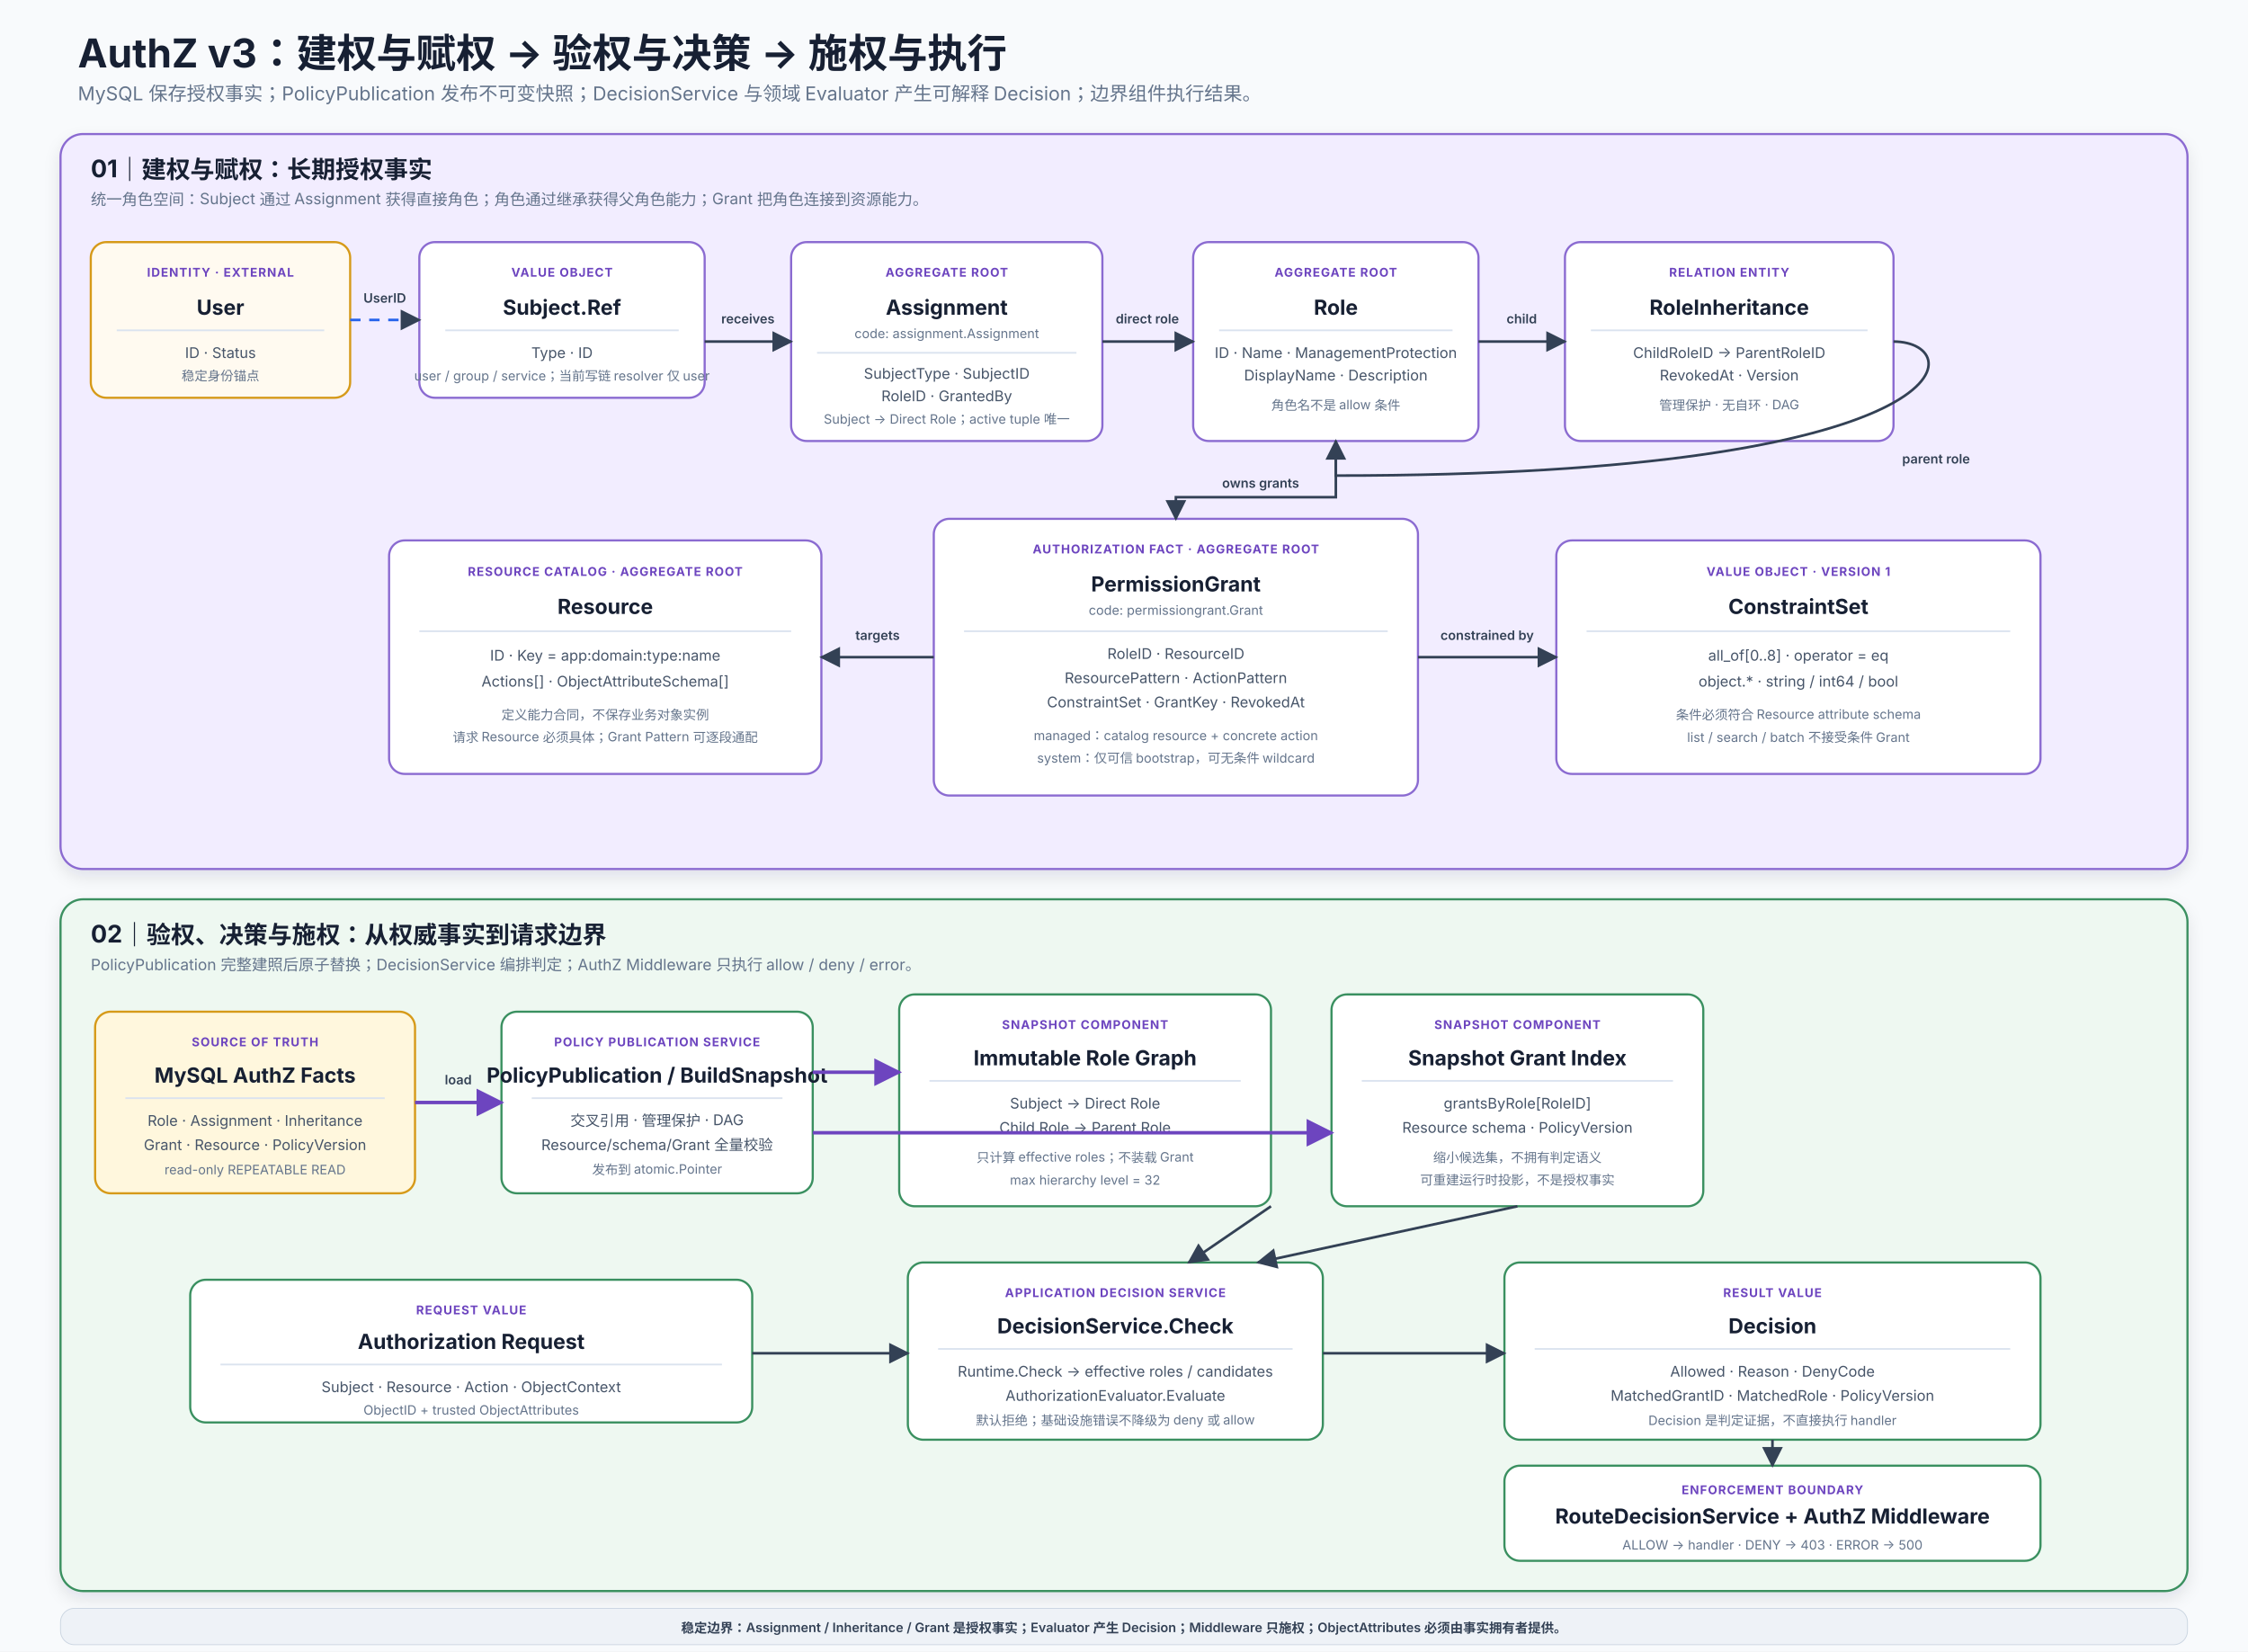
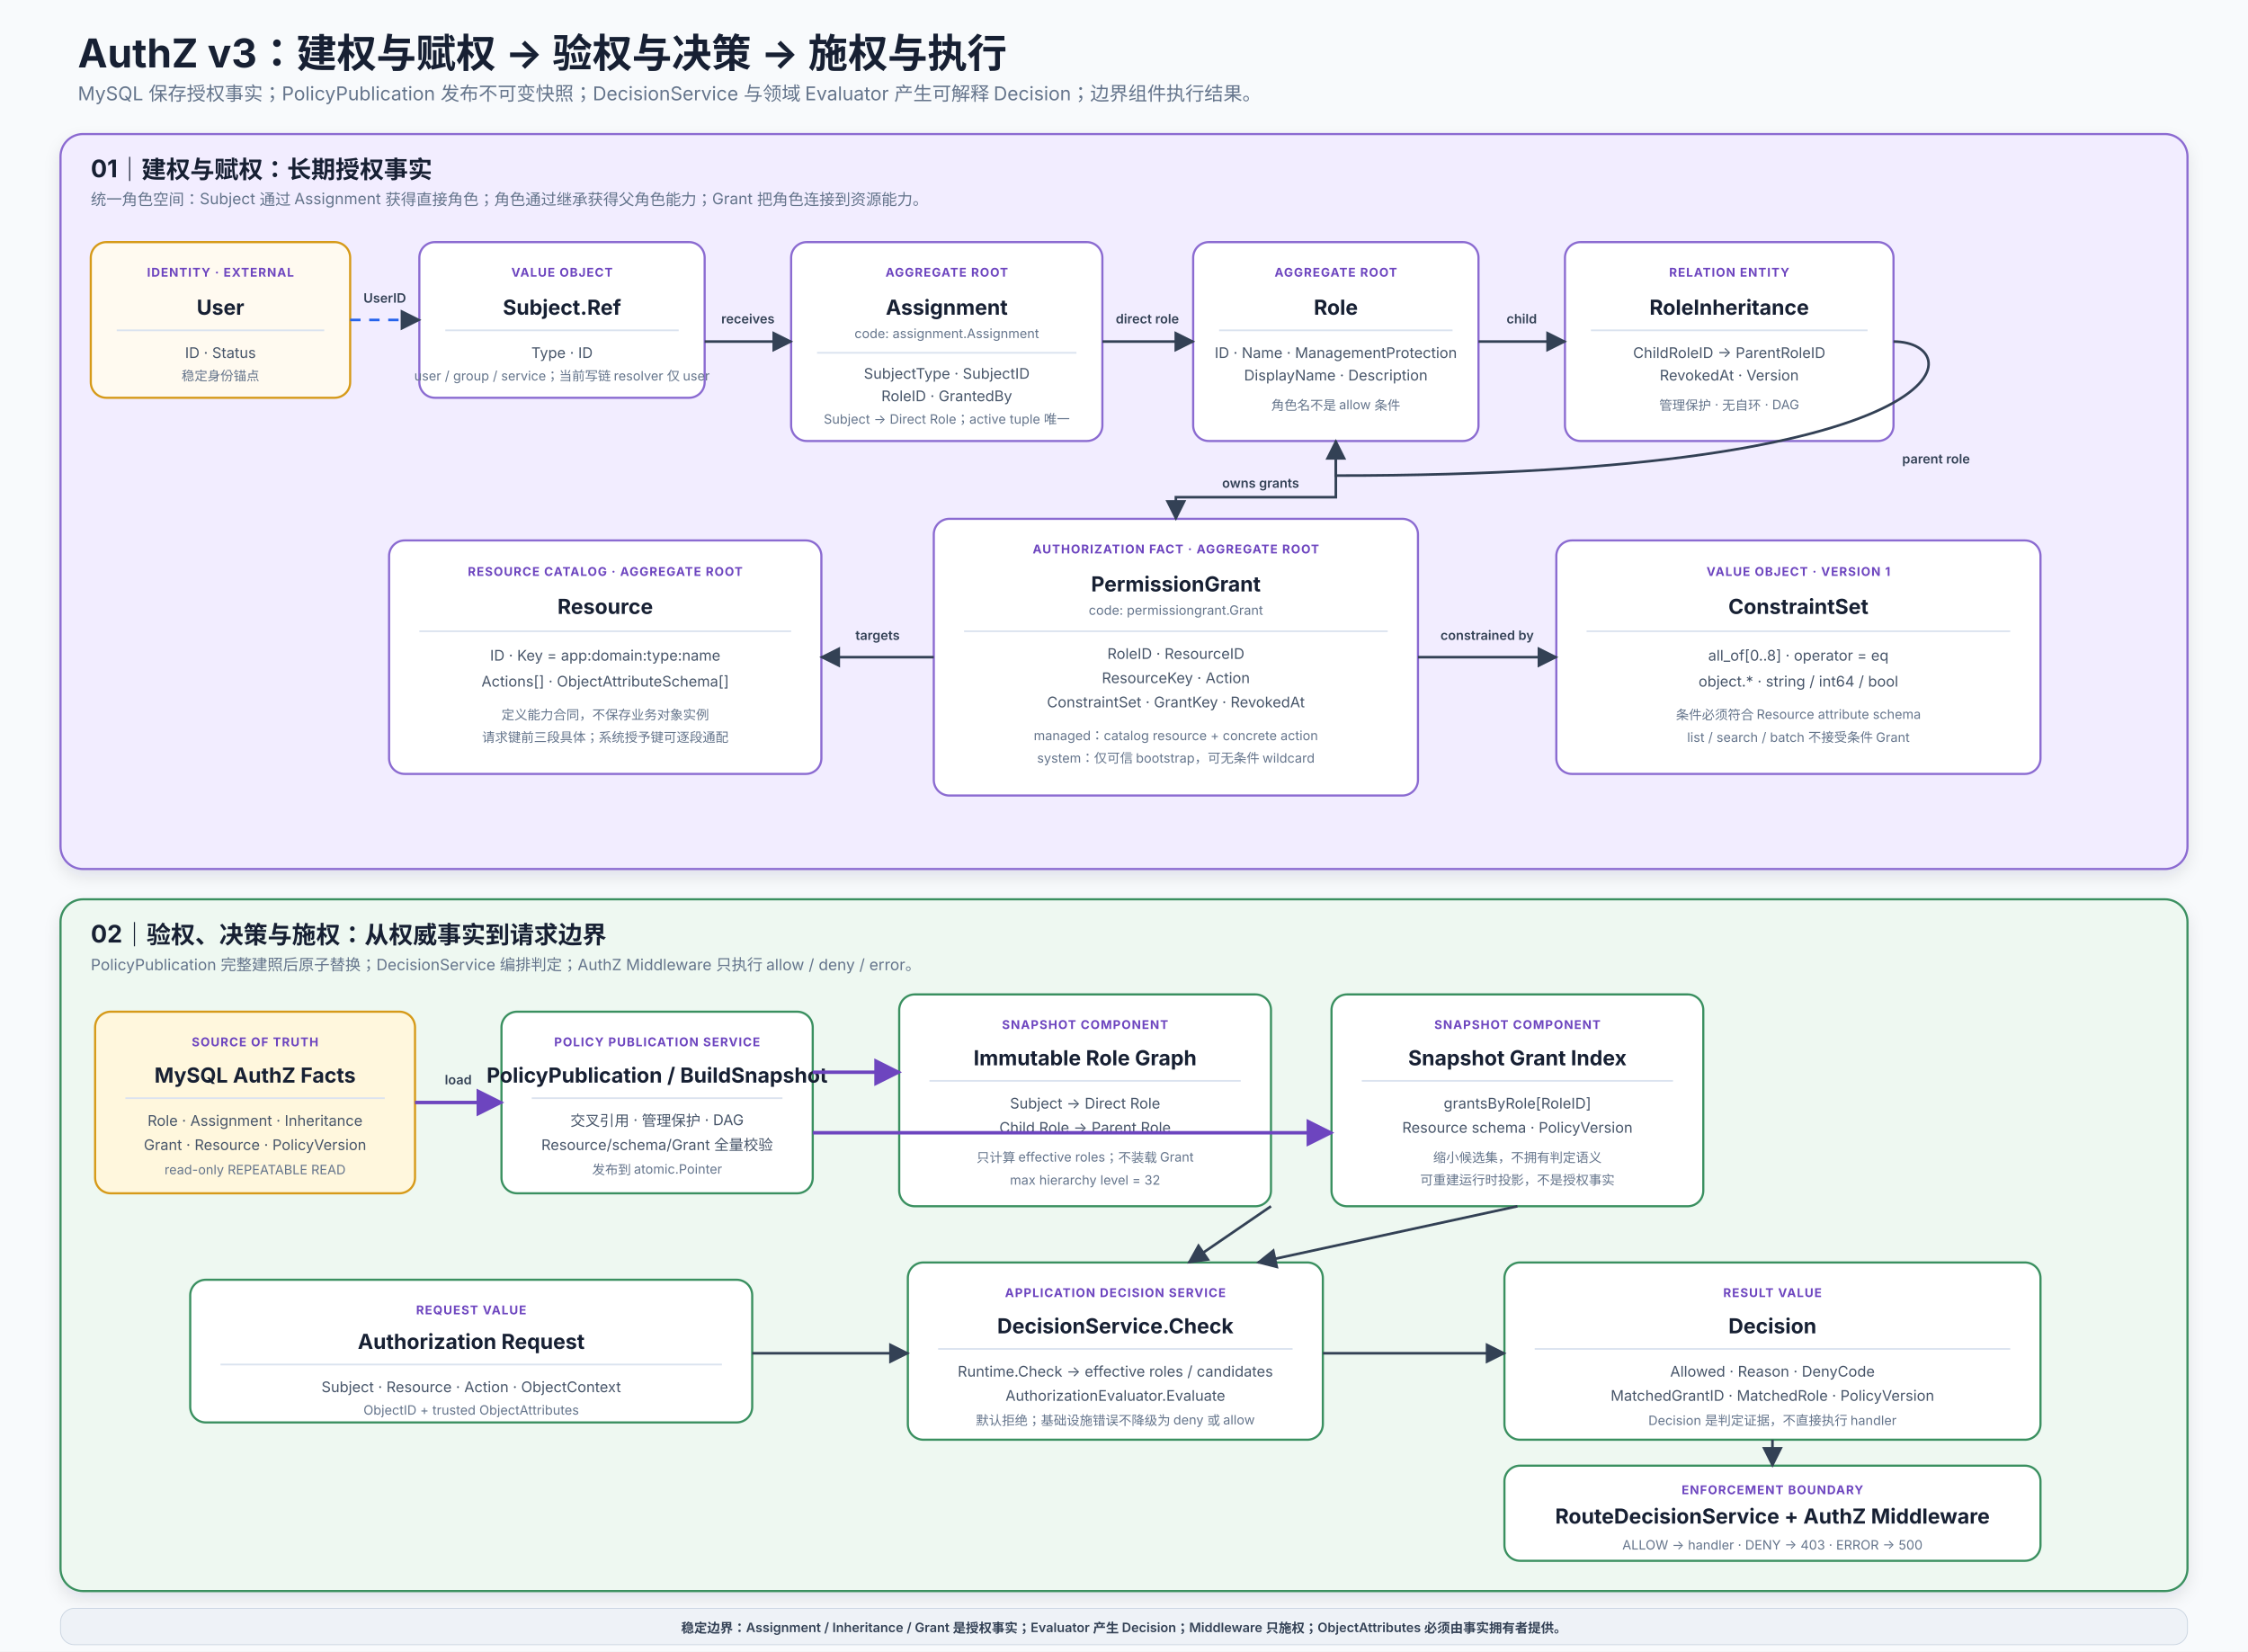
<svg xmlns="http://www.w3.org/2000/svg" width="2600" height="1910" viewBox="0 0 2600 1910" role="img" aria-labelledby="title desc">
  <defs>
    <marker id="arrow" viewBox="0 0 10 10" refX="9" refY="5" markerWidth="8" markerHeight="8" orient="auto-start-reverse">
      <path d="M 0 0 L 10 5 L 0 10 z" fill="#334155" />
    </marker>
    <marker id="purpleArrow" viewBox="0 0 10 10" refX="9" refY="5" markerWidth="8" markerHeight="8" orient="auto-start-reverse">
      <path d="M 0 0 L 10 5 L 0 10 z" fill="#6d45bf" />
    </marker>
    <filter id="shadow" x="-10%" y="-10%" width="120%" height="130%">
      <feDropShadow dx="0" dy="8" stdDeviation="9" flood-color="#172033" flood-opacity="0.10" />
    </filter>
    <style>
      .bg{fill:#f8fafc}.title{font:700 46px -apple-system,BlinkMacSystemFont,"Segoe UI","PingFang SC",sans-serif;fill:#172033}.subtitle{font:400 22px -apple-system,BlinkMacSystemFont,"Segoe UI","PingFang SC",sans-serif;fill:#64748b}.section{font:700 28px -apple-system,BlinkMacSystemFont,"Segoe UI","PingFang SC",sans-serif;fill:#172033}.sectionSub{font:400 18px -apple-system,BlinkMacSystemFont,"Segoe UI","PingFang SC",sans-serif;fill:#64748b}.boxTitle{font:700 24px -apple-system,BlinkMacSystemFont,"Segoe UI","PingFang SC",sans-serif;fill:#172033}.stereo{font:700 14px -apple-system,BlinkMacSystemFont,"Segoe UI","PingFang SC",sans-serif;letter-spacing:1px;fill:#6d45bf}.field{font:400 17px -apple-system,BlinkMacSystemFont,"Segoe UI","PingFang SC",sans-serif;fill:#475569}.note{font:400 15px -apple-system,BlinkMacSystemFont,"Segoe UI","PingFang SC",sans-serif;fill:#64748b}.edge{stroke:#334155;stroke-width:3;fill:none;marker-end:url(#arrow)}.dashed{stroke:#2563eb;stroke-width:3;stroke-dasharray:12 10;fill:none;marker-end:url(#arrow)}.compile{stroke:#6d45bf;stroke-width:4;fill:none;marker-end:url(#purpleArrow)}.edgeLabel{font:600 15px -apple-system,BlinkMacSystemFont,"Segoe UI","PingFang SC",sans-serif;fill:#334155}.card{fill:#fff;stroke:#8b6bd1;stroke-width:2.5;rx:18}.factBand{fill:#f2edff;stroke:#8b6bd1;stroke-width:2.5;rx:26}.runtimeBand{fill:#eef8f1;stroke:#3a9060;stroke-width:2.5;rx:26}.runtimeCard{fill:#fff;stroke:#3a9060;stroke-width:2.5;rx:18}.external{fill:#fffaf0;stroke:#d69a19;stroke-width:2.5;rx:18}.source{fill:#fff7dd;stroke:#d69a19;stroke-width:2.5;rx:18}.divider{stroke:#dbe3ef;stroke-width:2}
    </style>
  </defs>
  <rect class="bg" width="2600" height="1910" />
  <text x="90" y="78" class="title">AuthZ v3：建权与赋权 → 验权与决策 → 施权与执行</text>
  <text x="90" y="116" class="subtitle">MySQL 保存授权事实；PolicyPublication 发布不可变快照；DecisionService 与领域 Evaluator 产生可解释 Decision；边界组件执行结果。</text>
  <rect x="70" y="155" width="2460" height="850" class="factBand" filter="url(#shadow)" />
  <text x="105" y="205" class="section">01｜建权与赋权：长期授权事实</text>
  <text x="105" y="237" class="sectionSub">统一角色空间：Subject 通过 Assignment 获得直接角色；角色通过继承获得父角色能力；Grant 把角色连接到资源能力。</text>
  <rect x="105" y="280" width="300" height="180" class="external" />
  <text x="255" y="320" text-anchor="middle" class="stereo">IDENTITY · EXTERNAL</text>
  <text x="255" y="364" text-anchor="middle" class="boxTitle">User</text>
  <line x1="135" y1="382" x2="375" y2="382" class="divider" />
  <text x="255" y="414" text-anchor="middle" class="field">ID · Status</text>
  <text x="255" y="440" text-anchor="middle" class="note">稳定身份锚点</text>
  <rect x="485" y="280" width="330" height="180" class="card" />
  <text x="650" y="320" text-anchor="middle" class="stereo">VALUE OBJECT</text>
  <text x="650" y="364" text-anchor="middle" class="boxTitle">Subject.Ref</text>
  <line x1="515" y1="382" x2="785" y2="382" class="divider" />
  <text x="650" y="414" text-anchor="middle" class="field">Type · ID</text>
  <text x="650" y="440" text-anchor="middle" class="note">user / group / service；当前写链 resolver 仅 user</text>
  <rect x="915" y="280" width="360" height="230" class="card" />
  <text x="1095" y="320" text-anchor="middle" class="stereo">AGGREGATE ROOT</text>
  <text x="1095" y="364" text-anchor="middle" class="boxTitle">Assignment</text>
  <text x="1095" y="391" text-anchor="middle" class="note">code: assignment.Assignment</text>
  <line x1="945" y1="408" x2="1245" y2="408" class="divider" />
  <text x="1095" y="438" text-anchor="middle" class="field">SubjectType · SubjectID</text>
  <text x="1095" y="464" text-anchor="middle" class="field">RoleID · GrantedBy</text>
  <text x="1095" y="490" text-anchor="middle" class="note">Subject → Direct Role；active tuple 唯一</text>
  <rect x="1380" y="280" width="330" height="230" class="card" />
  <text x="1545" y="320" text-anchor="middle" class="stereo">AGGREGATE ROOT</text>
  <text x="1545" y="364" text-anchor="middle" class="boxTitle">Role</text>
  <line x1="1410" y1="382" x2="1680" y2="382" class="divider" />
  <text x="1545" y="414" text-anchor="middle" class="field">ID · Name · ManagementProtection</text>
  <text x="1545" y="440" text-anchor="middle" class="field">DisplayName · Description</text>
  <text x="1545" y="474" text-anchor="middle" class="note">角色名不是 allow 条件</text>
  <rect x="1810" y="280" width="380" height="230" class="card" />
  <text x="2000" y="320" text-anchor="middle" class="stereo">RELATION ENTITY</text>
  <text x="2000" y="364" text-anchor="middle" class="boxTitle">RoleInheritance</text>
  <line x1="1840" y1="382" x2="2160" y2="382" class="divider" />
  <text x="2000" y="414" text-anchor="middle" class="field">ChildRoleID → ParentRoleID</text>
  <text x="2000" y="440" text-anchor="middle" class="field">RevokedAt · Version</text>
  <text x="2000" y="474" text-anchor="middle" class="note">管理保护 · 无自环 · DAG</text>
  <path d="M405 370 L485 370" class="dashed" />
  <text x="445" y="350" text-anchor="middle" class="edgeLabel">UserID</text>
  <path d="M815 395 L915 395" class="edge" />
  <text x="865" y="374" text-anchor="middle" class="edgeLabel">receives</text>
  <path d="M1275 395 L1380 395" class="edge" />
  <text x="1327" y="374" text-anchor="middle" class="edgeLabel">direct role</text>
  <path d="M1710 395 L1810 395" class="edge" />
  <text x="1760" y="374" text-anchor="middle" class="edgeLabel">child</text>
  <path d="M2190 395 C2280 395 2280 550 1545 550 L1545 510" class="edge" />
  <text x="2200" y="536" class="edgeLabel">parent role</text>
  <rect x="450" y="625" width="500" height="270" class="card" />
  <text x="700" y="666" text-anchor="middle" class="stereo">RESOURCE CATALOG · AGGREGATE ROOT</text>
  <text x="700" y="710" text-anchor="middle" class="boxTitle">Resource</text>
  <line x1="485" y1="730" x2="915" y2="730" class="divider" />
  <text x="700" y="764" text-anchor="middle" class="field">ID · Key = app:domain:type:name</text>
  <text x="700" y="794" text-anchor="middle" class="field">Actions[] · ObjectAttributeSchema[]</text>
  <text x="700" y="832" text-anchor="middle" class="note">定义能力合同，不保存业务对象实例</text>
-   <text x="700" y="858" text-anchor="middle" class="note">请求 Resource 必须具体；Grant Pattern 可逐段通配</text>
+   <text x="700" y="858" text-anchor="middle" class="note">请求键前三段具体；系统授予键可逐段通配</text>
  <rect x="1080" y="600" width="560" height="320" class="card" />
  <text x="1360" y="640" text-anchor="middle" class="stereo">AUTHORIZATION FACT · AGGREGATE ROOT</text>
  <text x="1360" y="684" text-anchor="middle" class="boxTitle">PermissionGrant</text>
  <text x="1360" y="711" text-anchor="middle" class="note">code: permissiongrant.Grant</text>
  <line x1="1115" y1="730" x2="1605" y2="730" class="divider" />
  <text x="1360" y="762" text-anchor="middle" class="field">RoleID · ResourceID</text>
-   <text x="1360" y="790" text-anchor="middle" class="field">ResourcePattern · ActionPattern</text>
+   <text x="1360" y="790" text-anchor="middle" class="field">ResourceKey · Action</text>
  <text x="1360" y="818" text-anchor="middle" class="field">ConstraintSet · GrantKey · RevokedAt</text>
  <text x="1360" y="856" text-anchor="middle" class="note">managed：catalog resource + concrete action</text>
  <text x="1360" y="882" text-anchor="middle" class="note">system：仅可信 bootstrap，可无条件 wildcard</text>
  <rect x="1800" y="625" width="560" height="270" class="card" />
  <text x="2080" y="666" text-anchor="middle" class="stereo">VALUE OBJECT · VERSION 1</text>
  <text x="2080" y="710" text-anchor="middle" class="boxTitle">ConstraintSet</text>
  <line x1="1835" y1="730" x2="2325" y2="730" class="divider" />
  <text x="2080" y="764" text-anchor="middle" class="field">all_of[0..8] · operator = eq</text>
  <text x="2080" y="794" text-anchor="middle" class="field">object.* · string / int64 / bool</text>
  <text x="2080" y="832" text-anchor="middle" class="note">条件必须符合 Resource attribute schema</text>
  <text x="2080" y="858" text-anchor="middle" class="note">list / search / batch 不接受条件 Grant</text>
  <path d="M1545 510 L1545 575 L1360 575 L1360 600" class="edge" />
  <text x="1458" y="564" text-anchor="middle" class="edgeLabel">owns grants</text>
  <path d="M1080 760 L950 760" class="edge" />
  <text x="1015" y="740" text-anchor="middle" class="edgeLabel">targets</text>
  <path d="M1640 760 L1800 760" class="edge" />
  <text x="1720" y="740" text-anchor="middle" class="edgeLabel">constrained by</text>
  <rect x="70" y="1040" width="2460" height="800" class="runtimeBand" filter="url(#shadow)" />
  <text x="105" y="1090" class="section">02｜验权、决策与施权：从权威事实到请求边界</text>
  <text x="105" y="1122" class="sectionSub">PolicyPublication 完整建照后原子替换；DecisionService 编排判定；AuthZ Middleware 只执行 allow / deny / error。</text>
  <rect x="110" y="1170" width="370" height="210" class="source" />
  <text x="295" y="1210" text-anchor="middle" class="stereo">SOURCE OF TRUTH</text>
  <text x="295" y="1252" text-anchor="middle" class="boxTitle">MySQL AuthZ Facts</text>
  <line x1="145" y1="1270" x2="445" y2="1270" class="divider" />
  <text x="295" y="1302" text-anchor="middle" class="field">Role · Assignment · Inheritance</text>
  <text x="295" y="1330" text-anchor="middle" class="field">Grant · Resource · PolicyVersion</text>
  <text x="295" y="1358" text-anchor="middle" class="note">read-only REPEATABLE READ</text>
  <rect x="580" y="1170" width="360" height="210" class="runtimeCard" />
  <text x="760" y="1210" text-anchor="middle" class="stereo">POLICY PUBLICATION SERVICE</text>
  <text x="760" y="1252" text-anchor="middle" class="boxTitle">PolicyPublication / BuildSnapshot</text>
  <line x1="615" y1="1270" x2="905" y2="1270" class="divider" />
  <text x="760" y="1302" text-anchor="middle" class="field">交叉引用 · 管理保护 · DAG</text>
  <text x="760" y="1330" text-anchor="middle" class="field">Resource/schema/Grant 全量校验</text>
  <text x="760" y="1358" text-anchor="middle" class="note">发布到 atomic.Pointer</text>
  <rect x="1040" y="1150" width="430" height="245" class="runtimeCard" />
  <text x="1255" y="1190" text-anchor="middle" class="stereo">SNAPSHOT COMPONENT</text>
  <text x="1255" y="1232" text-anchor="middle" class="boxTitle">Immutable Role Graph</text>
  <line x1="1075" y1="1250" x2="1435" y2="1250" class="divider" />
  <text x="1255" y="1282" text-anchor="middle" class="field">Subject → Direct Role</text>
  <text x="1255" y="1310" text-anchor="middle" class="field">Child Role → Parent Role</text>
  <text x="1255" y="1344" text-anchor="middle" class="note">只计算 effective roles；不装载 Grant</text>
  <text x="1255" y="1370" text-anchor="middle" class="note">max hierarchy level = 32</text>
  <rect x="1540" y="1150" width="430" height="245" class="runtimeCard" />
  <text x="1755" y="1190" text-anchor="middle" class="stereo">SNAPSHOT COMPONENT</text>
  <text x="1755" y="1232" text-anchor="middle" class="boxTitle">Snapshot Grant Index</text>
  <line x1="1575" y1="1250" x2="1935" y2="1250" class="divider" />
  <text x="1755" y="1282" text-anchor="middle" class="field">grantsByRole[RoleID]</text>
  <text x="1755" y="1310" text-anchor="middle" class="field">Resource schema · PolicyVersion</text>
  <text x="1755" y="1344" text-anchor="middle" class="note">缩小候选集，不拥有判定语义</text>
  <text x="1755" y="1370" text-anchor="middle" class="note">可重建运行时投影，不是授权事实</text>
  <path d="M480 1275 L580 1275" class="compile" />
  <text x="530" y="1254" text-anchor="middle" class="edgeLabel">load</text>
  <path d="M940 1240 L1040 1240" class="compile" />
  <path d="M940 1310 L1540 1310" class="compile" />
  <rect x="220" y="1480" width="650" height="165" class="runtimeCard" />
  <text x="545" y="1520" text-anchor="middle" class="stereo">REQUEST VALUE</text>
  <text x="545" y="1560" text-anchor="middle" class="boxTitle">Authorization Request</text>
  <line x1="255" y1="1578" x2="835" y2="1578" class="divider" />
  <text x="545" y="1610" text-anchor="middle" class="field">Subject · Resource · Action · ObjectContext</text>
  <text x="545" y="1636" text-anchor="middle" class="note">ObjectID + trusted ObjectAttributes</text>
  <rect x="1050" y="1460" width="480" height="205" class="runtimeCard" />
  <text x="1290" y="1500" text-anchor="middle" class="stereo">APPLICATION DECISION SERVICE</text>
  <text x="1290" y="1542" text-anchor="middle" class="boxTitle">DecisionService.Check</text>
  <line x1="1085" y1="1560" x2="1495" y2="1560" class="divider" />
  <text x="1290" y="1592" text-anchor="middle" class="field">Runtime.Check → effective roles / candidates</text>
  <text x="1290" y="1620" text-anchor="middle" class="field">AuthorizationEvaluator.Evaluate</text>
  <text x="1290" y="1648" text-anchor="middle" class="note">默认拒绝；基础设施错误不降级为 deny 或 allow</text>
  <rect x="1740" y="1460" width="620" height="205" class="runtimeCard" />
  <text x="2050" y="1500" text-anchor="middle" class="stereo">RESULT VALUE</text>
  <text x="2050" y="1542" text-anchor="middle" class="boxTitle">Decision</text>
  <line x1="1775" y1="1560" x2="2325" y2="1560" class="divider" />
  <text x="2050" y="1592" text-anchor="middle" class="field">Allowed · Reason · DenyCode</text>
  <text x="2050" y="1620" text-anchor="middle" class="field">MatchedGrantID · MatchedRole · PolicyVersion</text>
  <text x="2050" y="1648" text-anchor="middle" class="note">Decision 是判定证据，不直接执行 handler</text>
  <path d="M870 1565 L1050 1565" class="edge" />
  <path d="M1470 1395 L1375 1460" class="edge" />
  <path d="M1755 1395 L1455 1460" class="edge" />
  <path d="M1530 1565 L1740 1565" class="edge" />
  <rect x="1740" y="1695" width="620" height="110" class="runtimeCard" />
  <text x="2050" y="1728" text-anchor="middle" class="stereo">ENFORCEMENT BOUNDARY</text>
  <text x="2050" y="1762" text-anchor="middle" class="boxTitle">RouteDecisionService + AuthZ Middleware</text>
  <text x="2050" y="1792" text-anchor="middle" class="note">ALLOW → handler · DENY → 403 · ERROR → 500</text>
  <path d="M2050 1665 L2050 1695" class="edge" />
  <rect x="70" y="1860" width="2460" height="42" rx="16" fill="#eef2f7" stroke="#cbd5e1" />
  <text x="1300" y="1888" text-anchor="middle" class="edgeLabel">稳定边界：Assignment / Inheritance / Grant 是授权事实；Evaluator 产生 Decision；Middleware 只施权；ObjectAttributes 必须由事实拥有者提供。</text>
</svg>
